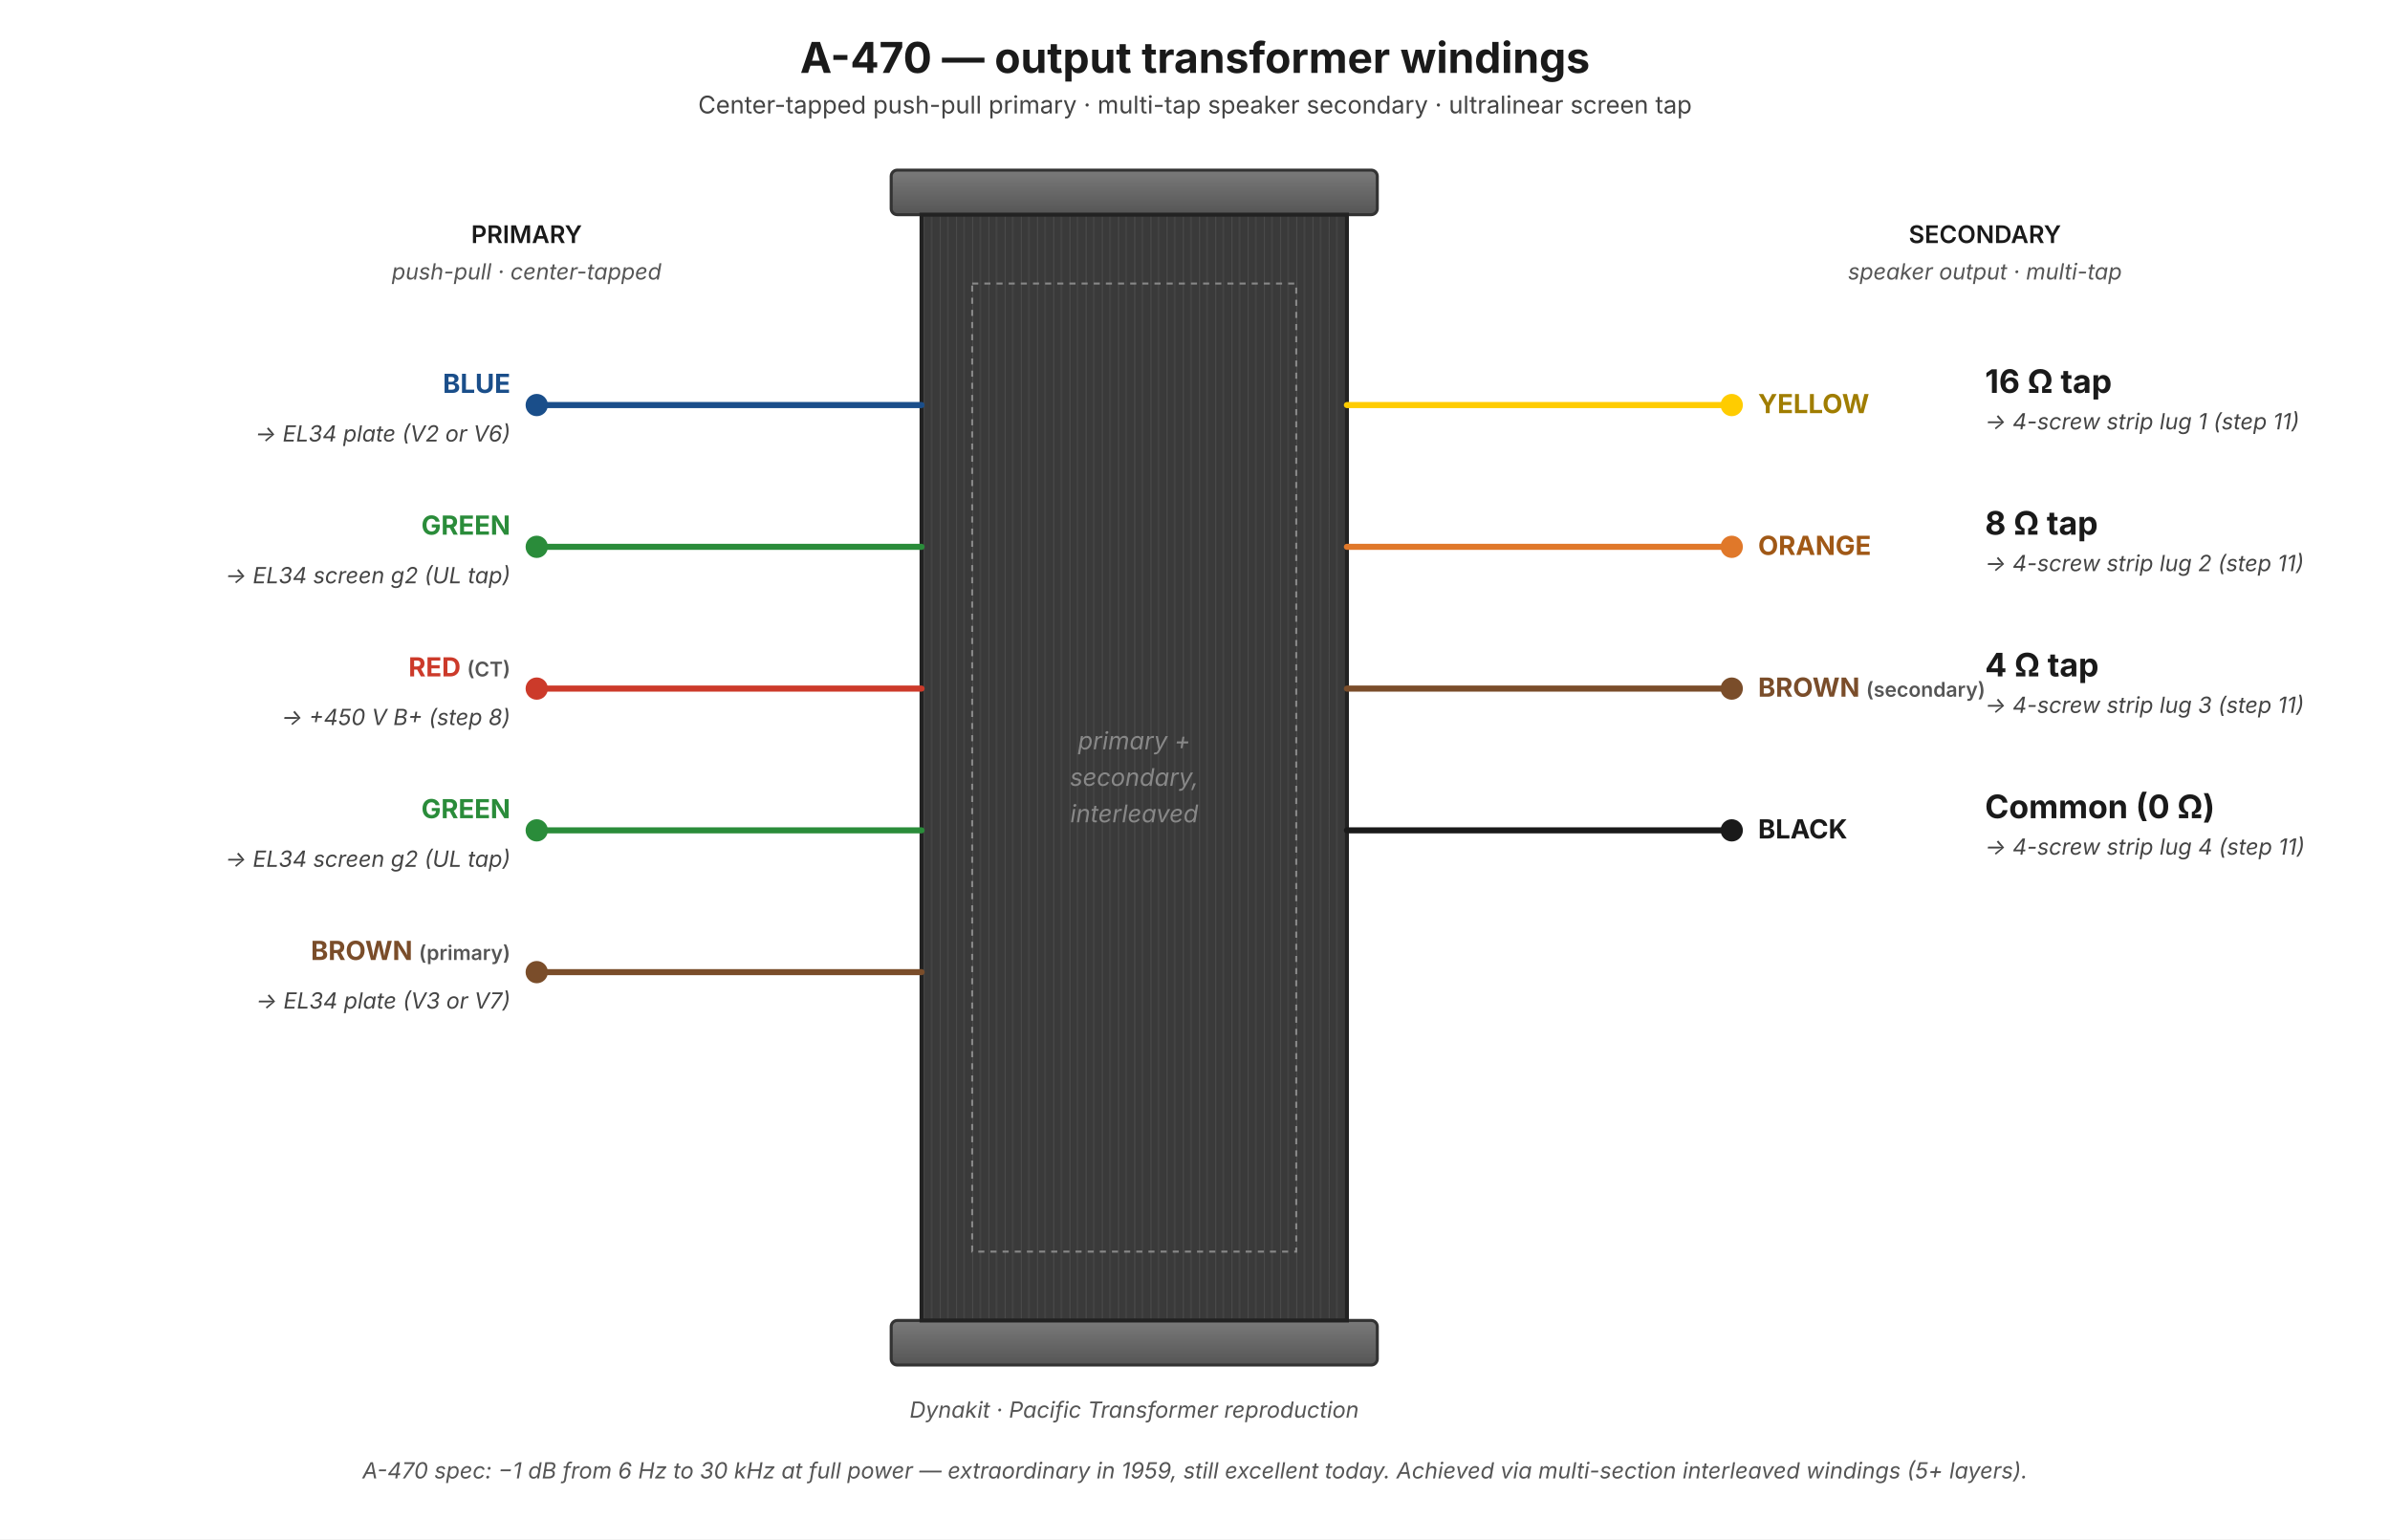
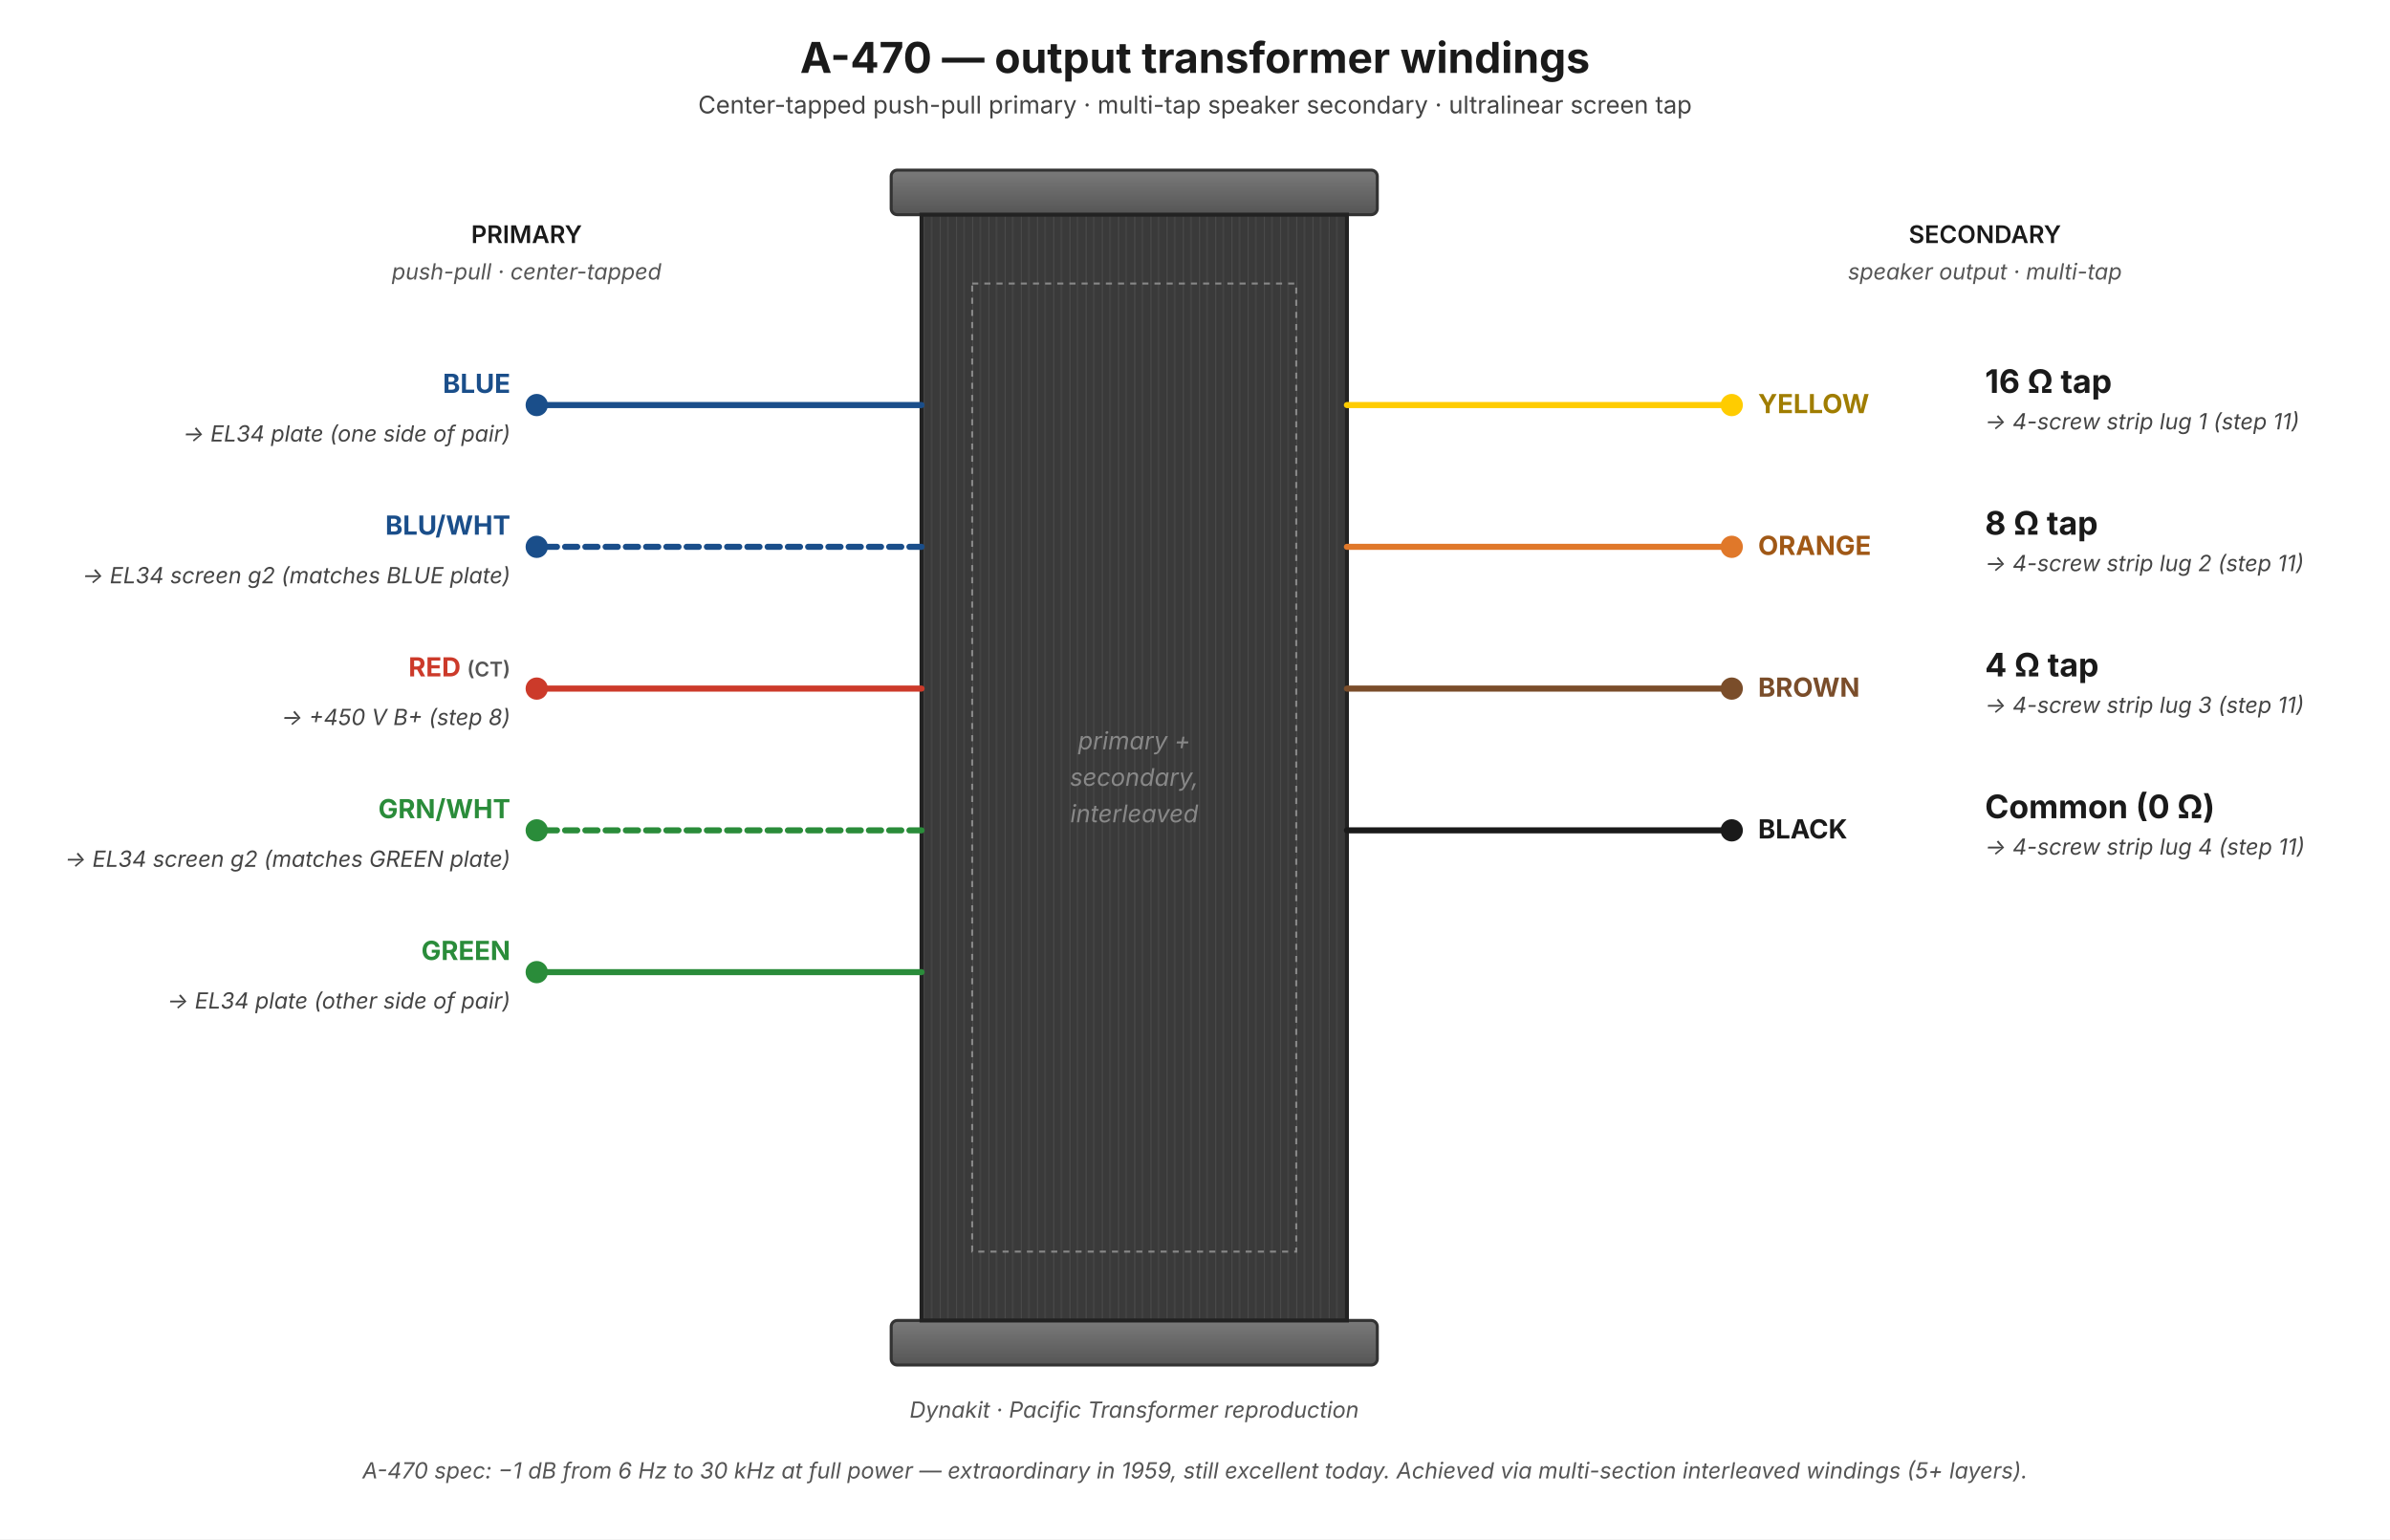
<svg xmlns="http://www.w3.org/2000/svg" viewBox="0 0 1180 760" role="img" aria-labelledby="a470-title a470-desc" font-family="Inter, system-ui, sans-serif">
  <style>
    .lead-group { cursor: help; }
    .lead-group:hover .lead { stroke-width: 5; }
    .lead-group:hover .voltage { font-size: 17px; }
    .lead { stroke-width: 3; fill: none; stroke-linecap: round; }
    .lead-dot { r: 5.5; }
    .lead-name { font-size: 13px; font-weight: 700; }
    .lead-sub  { font-size: 10px; font-weight: 600; fill: #555; }
    .voltage   { font-size: 16px; font-weight: 700; fill: #1a1a1a; }
    .purpose   { font-size: 12px; font-weight: 600; fill: #1a1a1a; }
    .target    { font-size: 11px; font-style: italic; fill: #444; }
    .header    { font-size: 21px; font-weight: 700; fill: #1a1a1a; }
    .subhead   { font-size: 12px; fill: #444; }
    .footer    { font-size: 11px; font-style: italic; fill: #555; }
    .bobbin-note   { fill: #888; font-style: italic; font-size: 12px; }
    .bobbin-window { stroke: #888; }
    .ct-line   { stroke-dasharray: 7 4; }
  </style>
  <defs>
    <pattern id="lamination-out" patternUnits="userSpaceOnUse" width="8" height="8">
      <rect width="8" height="8" fill="#3a3a3a" />
      <line x1="0" y1="0" x2="0" y2="8" stroke="#5a5a5a" stroke-width="0.5" />
      <line x1="4" y1="0" x2="4" y2="8" stroke="#4a4a4a" stroke-width="0.5" />
    </pattern>
    <linearGradient id="endbell-out" x1="0" x2="0" y1="0" y2="1">
      <stop offset="0" stop-color="#7a7a7a" />
      <stop offset="1" stop-color="#555" />
    </linearGradient>
    <pattern id="redyel-out" patternUnits="userSpaceOnUse" width="8" height="8">
      <rect width="8" height="8" fill="#cc3a2a" />
      <line x1="0" y1="4" x2="8" y2="4" stroke="#ffcc00" stroke-width="2" />
    </pattern>
  </defs>
  <rect width="1180" height="760" fill="#ffffff" />
  <text class="header" x="590" y="36" text-anchor="middle">A-470 — output transformer windings</text>
  <text class="subhead" x="590" y="56" text-anchor="middle">Center-tapped push-pull primary · multi-tap speaker secondary · ultralinear screen tap</text>
  <rect x="440" y="84" width="240" height="22" rx="3" fill="url(#endbell-out)" stroke="#333" stroke-width="1.5" />
  <rect x="440" y="652" width="240" height="22" rx="3" fill="url(#endbell-out)" stroke="#333" stroke-width="1.5" />
  <rect x="455" y="106" width="210" height="546" fill="url(#lamination-out)" stroke="#222" stroke-width="2" />
  <rect class="bobbin-window" x="480" y="140" width="160" height="478" fill="none" stroke-width="1" stroke-dasharray="3,3" />
  <text class="bobbin-note" x="560" y="370" text-anchor="middle">primary +</text>
  <text class="bobbin-note" x="560" y="388" text-anchor="middle">secondary,</text>
  <text class="bobbin-note" x="560" y="406" text-anchor="middle">interleaved</text>
  <text class="footer" x="560" y="700" text-anchor="middle">Dynakit · Pacific Transformer reproduction</text>
  <g class="lead-group">
    <line class="lead" x1="455" y1="200" x2="265" y2="200" stroke="#1a4e8a" />
    <circle class="lead-dot" cx="265" cy="200" fill="#1a4e8a" />
    <text class="lead-name" x="252" y="194" text-anchor="end" fill="#1a4e8a">BLUE</text>
-     <text class="target" x="252" y="218" text-anchor="end">→ EL34 plate (V2 or V6)</text>
+     <text class="target" x="252" y="218" text-anchor="end">→ EL34 plate (one side of pair)</text>
  </g>
  <g class="lead-group">
-     <line class="lead" x1="455" y1="270" x2="265" y2="270" stroke="#2a8c3a" />
-     <circle class="lead-dot" cx="265" cy="270" fill="#2a8c3a" />
-     <text class="lead-name" x="252" y="264" text-anchor="end" fill="#2a8c3a">GREEN</text>
-     <text class="target" x="252" y="288" text-anchor="end">→ EL34 screen g2 (UL tap)</text>
+     <line class="lead" x1="455" y1="270" x2="265" y2="270" stroke="#1a4e8a" stroke-dasharray="6 4" />
+     <circle class="lead-dot" cx="265" cy="270" fill="#1a4e8a" />
+     <text class="lead-name" x="252" y="264" text-anchor="end" fill="#1a4e8a">BLU/WHT</text>
+     <text class="target" x="252" y="288" text-anchor="end">→ EL34 screen g2 (matches BLUE plate)</text>
  </g>
  <g class="lead-group">
    <line class="lead" x1="455" y1="340" x2="265" y2="340" stroke="#cc3a2a" />
    <circle class="lead-dot" cx="265" cy="340" fill="#cc3a2a" />
    <text class="lead-name" x="252" y="334" text-anchor="end" fill="#cc3a2a">RED <tspan class="lead-sub">(CT)</tspan>
    </text>
    <text class="target" x="252" y="358" text-anchor="end">→ +450 V B+ (step 8)</text>
  </g>
  <g class="lead-group">
-     <line class="lead" x1="455" y1="410" x2="265" y2="410" stroke="#2a8c3a" />
+     <line class="lead" x1="455" y1="410" x2="265" y2="410" stroke="#2a8c3a" stroke-dasharray="6 4" />
    <circle class="lead-dot" cx="265" cy="410" fill="#2a8c3a" />
-     <text class="lead-name" x="252" y="404" text-anchor="end" fill="#2a8c3a">GREEN</text>
-     <text class="target" x="252" y="428" text-anchor="end">→ EL34 screen g2 (UL tap)</text>
+     <text class="lead-name" x="252" y="404" text-anchor="end" fill="#2a8c3a">GRN/WHT</text>
+     <text class="target" x="252" y="428" text-anchor="end">→ EL34 screen g2 (matches GREEN plate)</text>
  </g>
  <g class="lead-group">
-     <line class="lead" x1="455" y1="480" x2="265" y2="480" stroke="#7a4d2a" />
-     <circle class="lead-dot" cx="265" cy="480" fill="#7a4d2a" />
-     <text class="lead-name" x="252" y="474" text-anchor="end" fill="#7a4d2a">BROWN <tspan class="lead-sub">(primary)</tspan>
-     </text>
-     <text class="target" x="252" y="498" text-anchor="end">→ EL34 plate (V3 or V7)</text>
+     <line class="lead" x1="455" y1="480" x2="265" y2="480" stroke="#2a8c3a" />
+     <circle class="lead-dot" cx="265" cy="480" fill="#2a8c3a" />
+     <text class="lead-name" x="252" y="474" text-anchor="end" fill="#2a8c3a">GREEN</text>
+     <text class="target" x="252" y="498" text-anchor="end">→ EL34 plate (other side of pair)</text>
  </g>
  <text class="purpose" x="260" y="120" text-anchor="middle">PRIMARY</text>
  <text class="footer" x="260" y="138" text-anchor="middle">push-pull · center-tapped</text>
  <g class="lead-group">
    <line class="lead" x1="665" y1="200" x2="855" y2="200" stroke="#ffcc00" stroke-width="3.5" />
    <circle class="lead-dot" cx="855" cy="200" fill="#ffcc00" />
    <text class="lead-name" x="868" y="204" fill="#a07d00">YELLOW</text>
    <text class="voltage" x="980" y="194">16 Ω tap</text>
    <text class="target" x="980" y="212">→ 4-screw strip lug 1 (step 11)</text>
  </g>
  <g class="lead-group">
    <line class="lead" x1="665" y1="270" x2="855" y2="270" stroke="#e0782a" />
    <circle class="lead-dot" cx="855" cy="270" fill="#e0782a" />
    <text class="lead-name" x="868" y="274" fill="#a05816">ORANGE</text>
    <text class="voltage" x="980" y="264">8 Ω tap</text>
    <text class="target" x="980" y="282">→ 4-screw strip lug 2 (step 11)</text>
  </g>
  <g class="lead-group">
    <line class="lead" x1="665" y1="340" x2="855" y2="340" stroke="#7a4d2a" />
    <circle class="lead-dot" cx="855" cy="340" fill="#7a4d2a" />
-     <text class="lead-name" x="868" y="344" fill="#7a4d2a">BROWN <tspan class="lead-sub">(secondary)</tspan>
-     </text>
+     <text class="lead-name" x="868" y="344" fill="#7a4d2a">BROWN</text>
    <text class="voltage" x="980" y="334">4 Ω tap</text>
    <text class="target" x="980" y="352">→ 4-screw strip lug 3 (step 11)</text>
  </g>
  <g class="lead-group">
    <line class="lead" x1="665" y1="410" x2="855" y2="410" stroke="#1a1a1a" />
    <circle class="lead-dot" cx="855" cy="410" fill="#1a1a1a" />
    <text class="lead-name" x="868" y="414" fill="#1a1a1a">BLACK</text>
    <text class="voltage" x="980" y="404">Common (0 Ω)</text>
    <text class="target" x="980" y="422">→ 4-screw strip lug 4 (step 11)</text>
  </g>
  <text class="purpose" x="980" y="120" text-anchor="middle">SECONDARY</text>
  <text class="footer" x="980" y="138" text-anchor="middle">speaker output · multi-tap</text>
  <text class="footer" x="590" y="730" text-anchor="middle">A-470 spec: −1 dB from 6 Hz to 30 kHz at full power — extraordinary in 1959, still excellent today. Achieved via multi-section interleaved windings (5+ layers).</text>
</svg>
